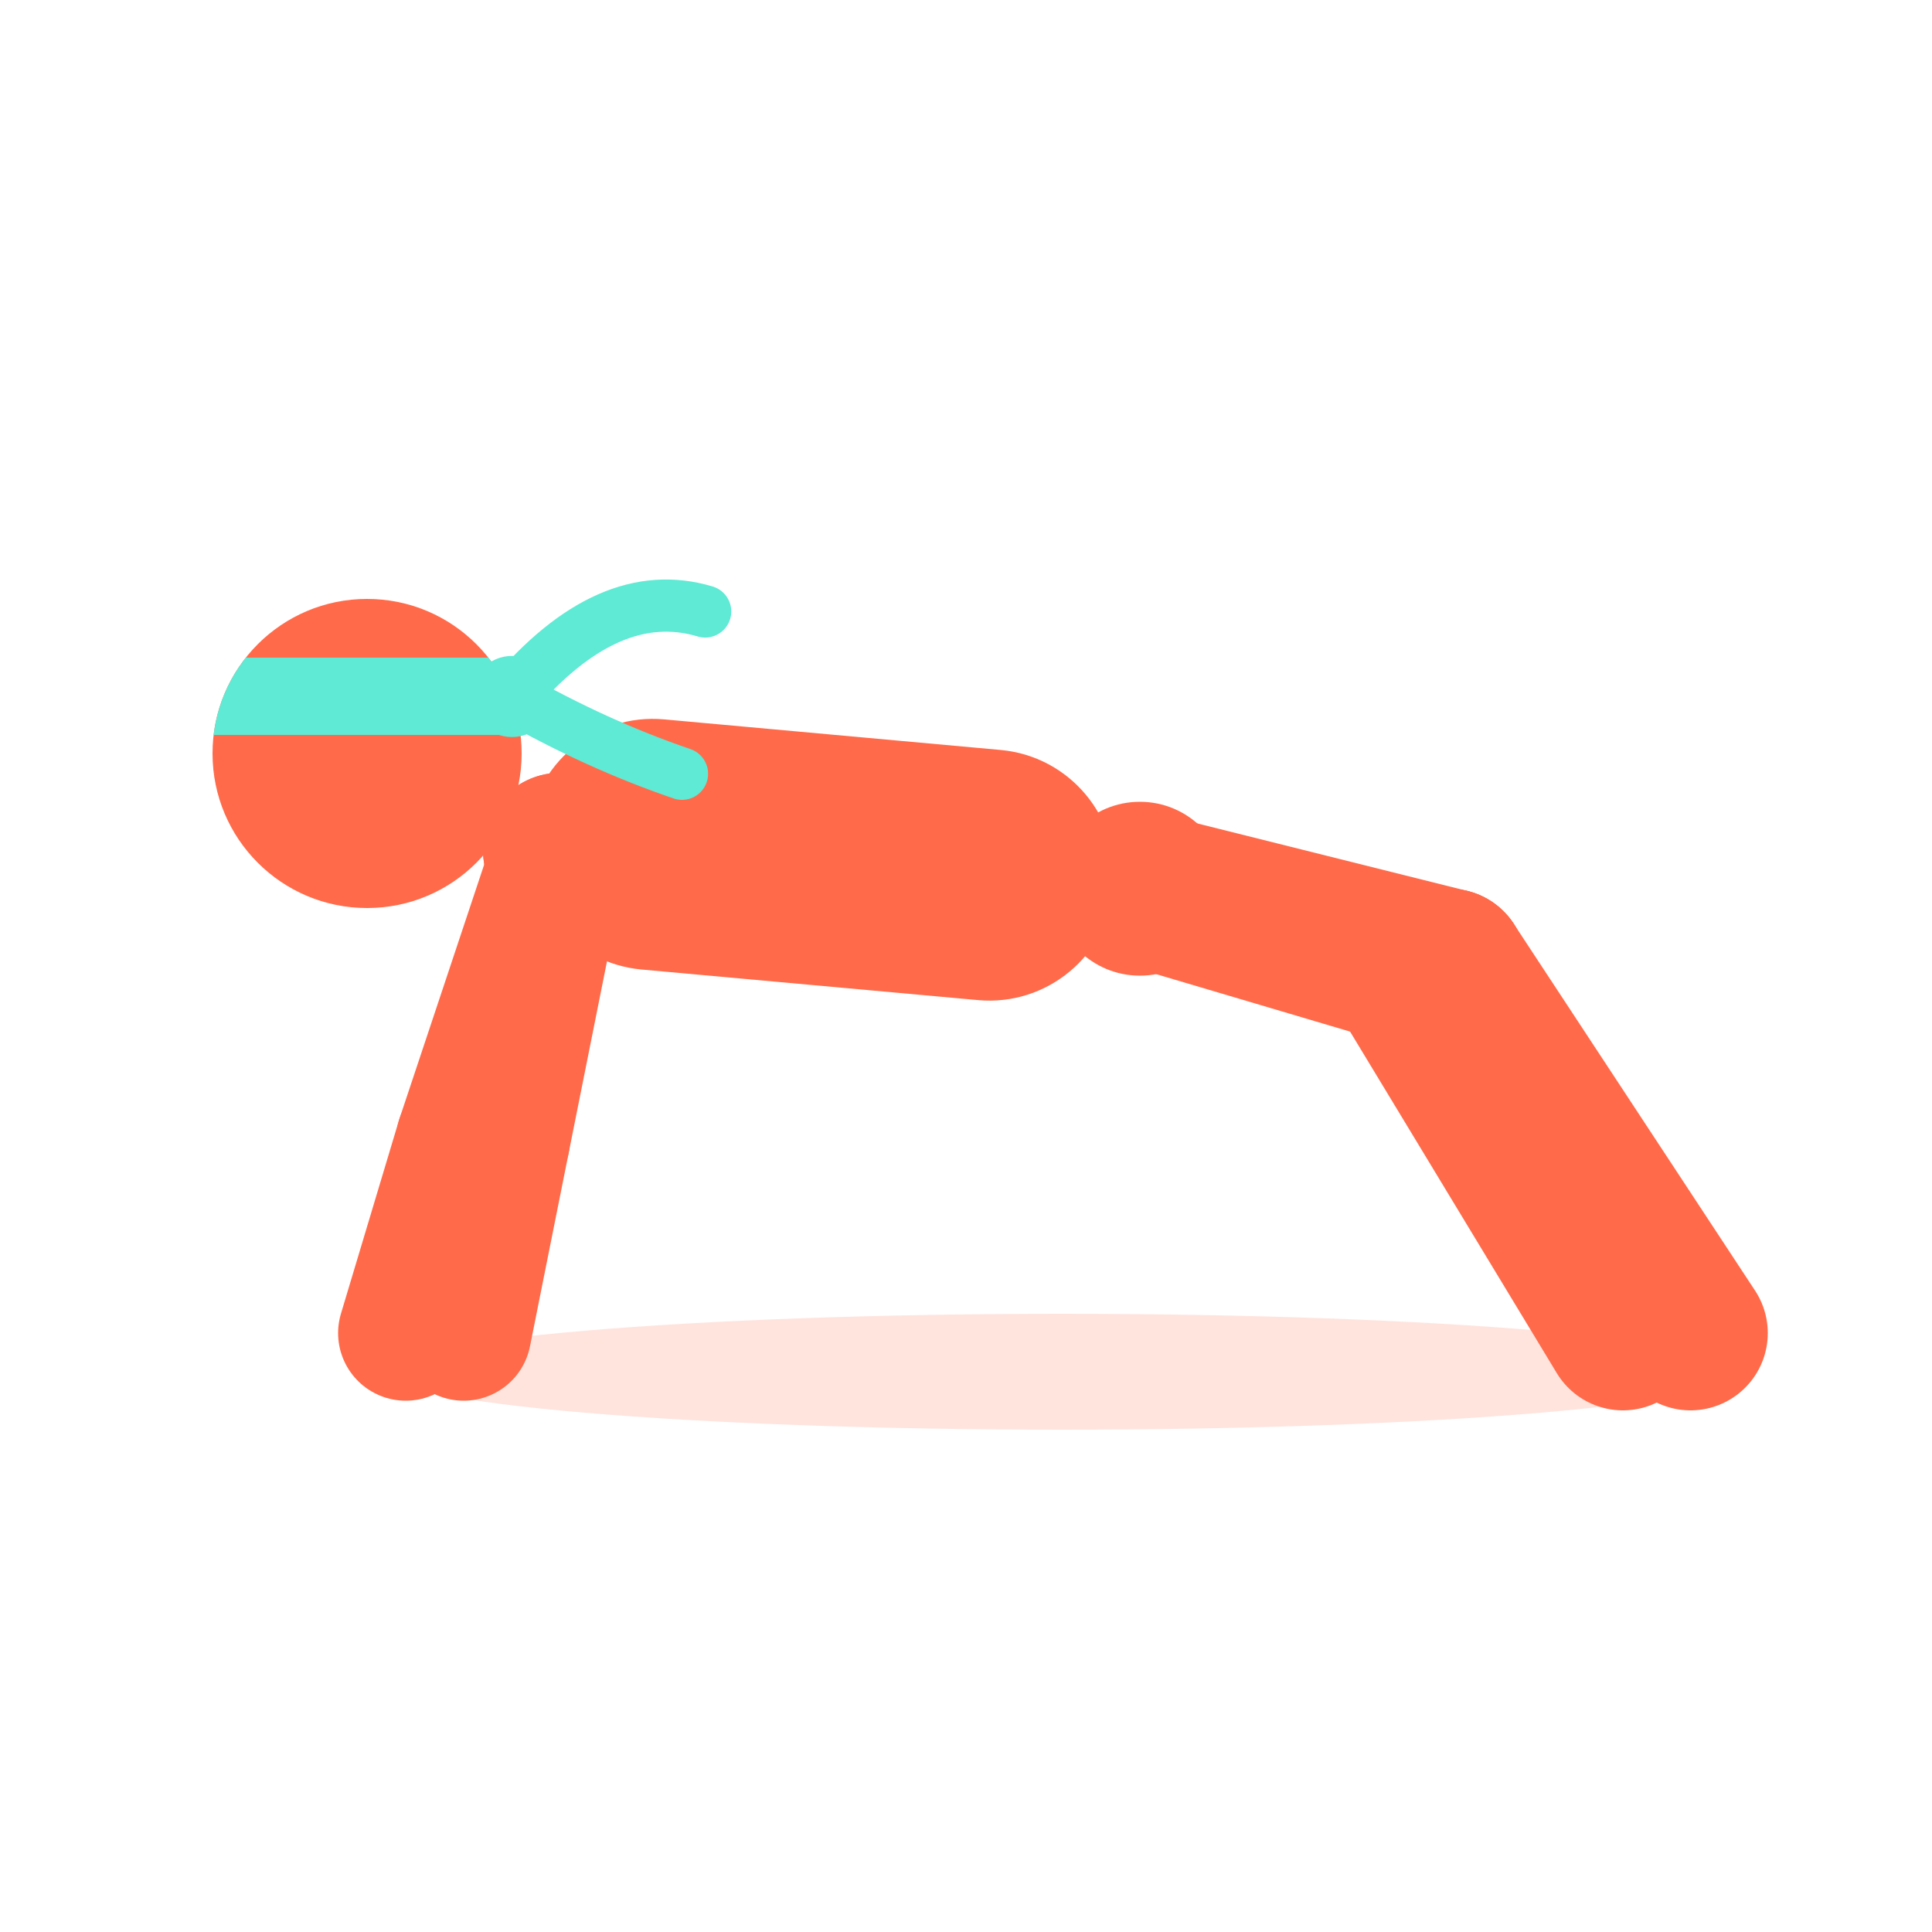
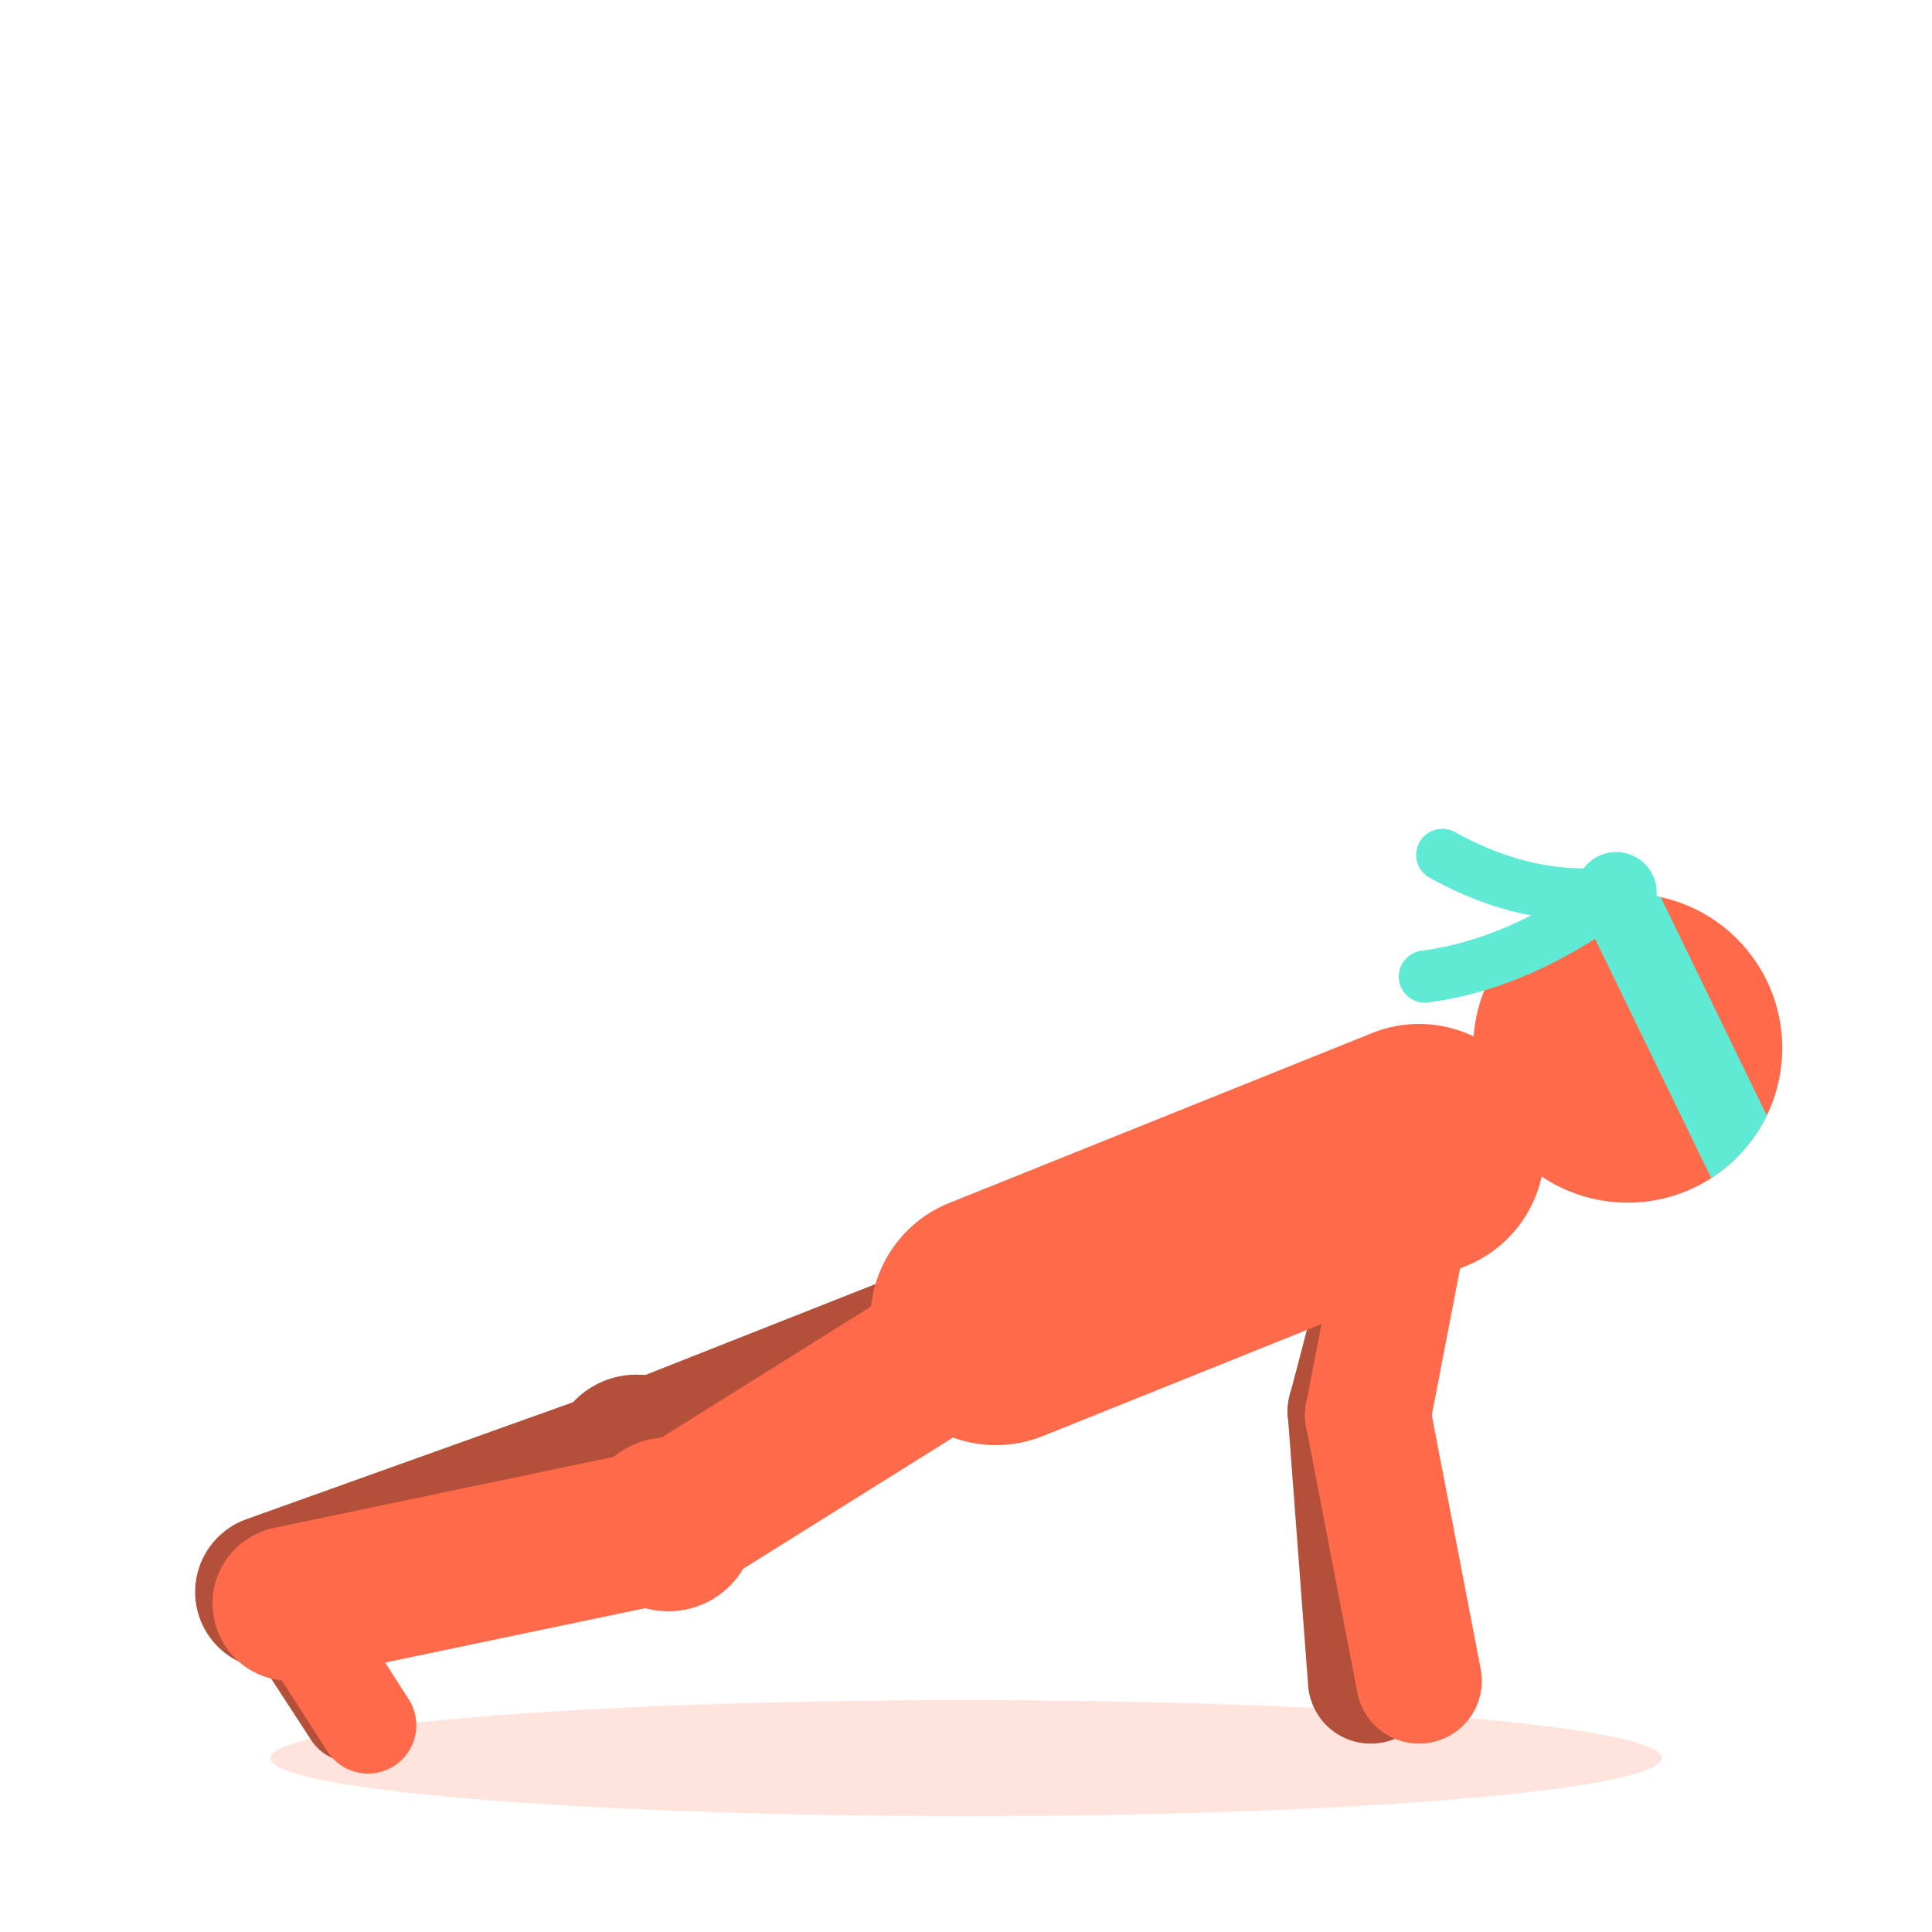
<svg xmlns="http://www.w3.org/2000/svg" viewBox="0 0 200 200" width="200" height="200">
-   <ellipse cx="110" cy="142" rx="70" ry="6" fill="#FF6B4A" opacity="0.18" />
-   <line x1="118" y1="92" x2="145" y2="100" stroke="#FF6B4A" stroke-width="16" stroke-linecap="round" />
-   <line x1="118" y1="92" x2="150" y2="100" stroke="#FF6B4A" stroke-width="16" stroke-linecap="round" />
-   <line x1="145" y1="100" x2="168" y2="138" stroke="#FF6B4A" stroke-width="16" stroke-linecap="round" />
-   <line x1="150" y1="100" x2="175" y2="138" stroke="#FF6B4A" stroke-width="16" stroke-linecap="round" />
-   <circle cx="145" cy="100" r="8" fill="#FF6B4A" />
-   <circle cx="150" cy="100" r="8" fill="#FF6B4A" />
-   <circle cx="168" cy="138" r="6" fill="#FF6B4A" />
-   <circle cx="175" cy="138" r="6" fill="#FF6B4A" />
-   <g transform="rotate(-84.80557 85 89)">
-     <rect x="72" y="58.515" width="26" height="60.97" rx="13" fill="#FF6B4A" />
+   <ellipse cx="100" cy="182" rx="72" ry="6" fill="#FF6B4A" opacity="0.18" />
+   <g>
+     <line x1="103.1" y1="136.6" x2="65.9" y2="151.3" stroke="#B44F39" stroke-width="16" stroke-linecap="round" />
+     <line x1="65.9" y1="151.3" x2="28.2" y2="164.8" stroke="#B44F39" stroke-width="16" stroke-linecap="round" />
+     <line x1="28.2" y1="164.8" x2="36.4" y2="177.4" stroke="#B44F39" stroke-width="10" stroke-linecap="round" />
+     <circle cx="65.9" cy="151.3" r="9" fill="#B44F39" />
+     <line x1="146.9" y1="119.0" x2="139.8" y2="146.1" stroke="#B44F39" stroke-width="13" stroke-linecap="round" />
+     <line x1="139.8" y1="146.1" x2="141.9" y2="174.0" stroke="#B44F39" stroke-width="13" stroke-linecap="round" />
+     <circle cx="139.8" cy="146.1" r="6.5" fill="#B44F39" />
+     <circle cx="141.9" cy="174.0" r="6" fill="#B44F39" />
+     <line x1="103.1" y1="136.6" x2="146.9" y2="119.0" stroke="#FF6B4A" stroke-width="26" stroke-linecap="round" />
+     <circle cx="168.5" cy="108.5" r="16" fill="#FF6B4A" />
+     <line x1="103.1" y1="136.6" x2="69.2" y2="157.8" stroke="#FF6B4A" stroke-width="16" stroke-linecap="round" />
+     <line x1="69.2" y1="157.8" x2="30.0" y2="166.0" stroke="#FF6B4A" stroke-width="16" stroke-linecap="round" />
+     <line x1="30.0" y1="166.0" x2="38.1" y2="178.6" stroke="#FF6B4A" stroke-width="10" stroke-linecap="round" />
+     <circle cx="69.2" cy="157.8" r="9" fill="#FF6B4A" />
+     <line x1="146.9" y1="119.0" x2="141.6" y2="146.5" stroke="#FF6B4A" stroke-width="13" stroke-linecap="round" />
+     <line x1="141.6" y1="146.5" x2="146.9" y2="174.0" stroke="#FF6B4A" stroke-width="13" stroke-linecap="round" />
+     <circle cx="141.6" cy="146.5" r="6.5" fill="#FF6B4A" />
+     <circle cx="146.9" cy="174.0" r="6" fill="#FF6B4A" />
+     <circle cx="103.1" cy="136.6" r="9" fill="#FF6B4A" />
+     <clipPath id="hb">
+       <circle cx="168.5" cy="108.5" r="16" />
+     </clipPath>
+     <g clip-path="url(#hb)">
+       <rect x="151.5" y="98.6" width="34" height="8.0" fill="#5EEAD4" transform="rotate(64.1 168.5 108.5)" />
+     </g>
+     <path d="M167.3,92.4 Q157.4,99.8 147.5,101.1" stroke="#5EEAD4" stroke-width="5.4" stroke-linecap="round" fill="none" />
+     <path d="M167.3,92.4 Q158.3,93.5 149.3,88.5" stroke="#5EEAD4" stroke-width="5.4" stroke-linecap="round" fill="none" />
+     <circle cx="167.3" cy="92.4" r="4.2" fill="#5EEAD4" />
  </g>
-   <line x1="58" y1="88" x2="48" y2="118" stroke="#FF6B4A" stroke-width="14" stroke-linecap="round" />
-   <line x1="58" y1="88" x2="52" y2="118" stroke="#FF6B4A" stroke-width="14" stroke-linecap="round" />
-   <line x1="48" y1="118" x2="42" y2="138" stroke="#FF6B4A" stroke-width="14" stroke-linecap="round" />
-   <line x1="52" y1="118" x2="48" y2="138" stroke="#FF6B4A" stroke-width="14" stroke-linecap="round" />
-   <circle cx="48" cy="118" r="6" fill="#FF6B4A" />
-   <circle cx="52" cy="118" r="6" fill="#FF6B4A" />
-   <circle cx="42" cy="138" r="5.5" fill="#FF6B4A" />
-   <circle cx="48" cy="138" r="5.5" fill="#FF6B4A" />
-   <circle cx="58" cy="88" r="8" fill="#FF6B4A" />
-   <circle cx="58" cy="88" r="8" fill="#FF6B4A" />
-   <circle cx="118" cy="92" r="9" fill="#FF6B4A" />
-   <circle cx="38" cy="78" r="16" fill="#FF6B4A" />
-   <clipPath id="hb">
-     <circle cx="38.0" cy="78.0" r="16.0" />
-   </clipPath>
-   <rect x="21.0" y="68.08" width="34.0" height="8.0" fill="#5EEAD4" clip-path="url(#hb)" />
-   <path d="M53.0,72.1 Q63.0,60.3 73.0,63.3" stroke="#5EEAD4" stroke-width="5.4" stroke-linecap="round" fill="none" />
-   <path d="M53.0,72.1 Q61.8,77.1 70.6,80.1" stroke="#5EEAD4" stroke-width="5.4" stroke-linecap="round" fill="none" />
-   <circle cx="53.0" cy="72.1" r="4.2" fill="#5EEAD4" />
</svg>
